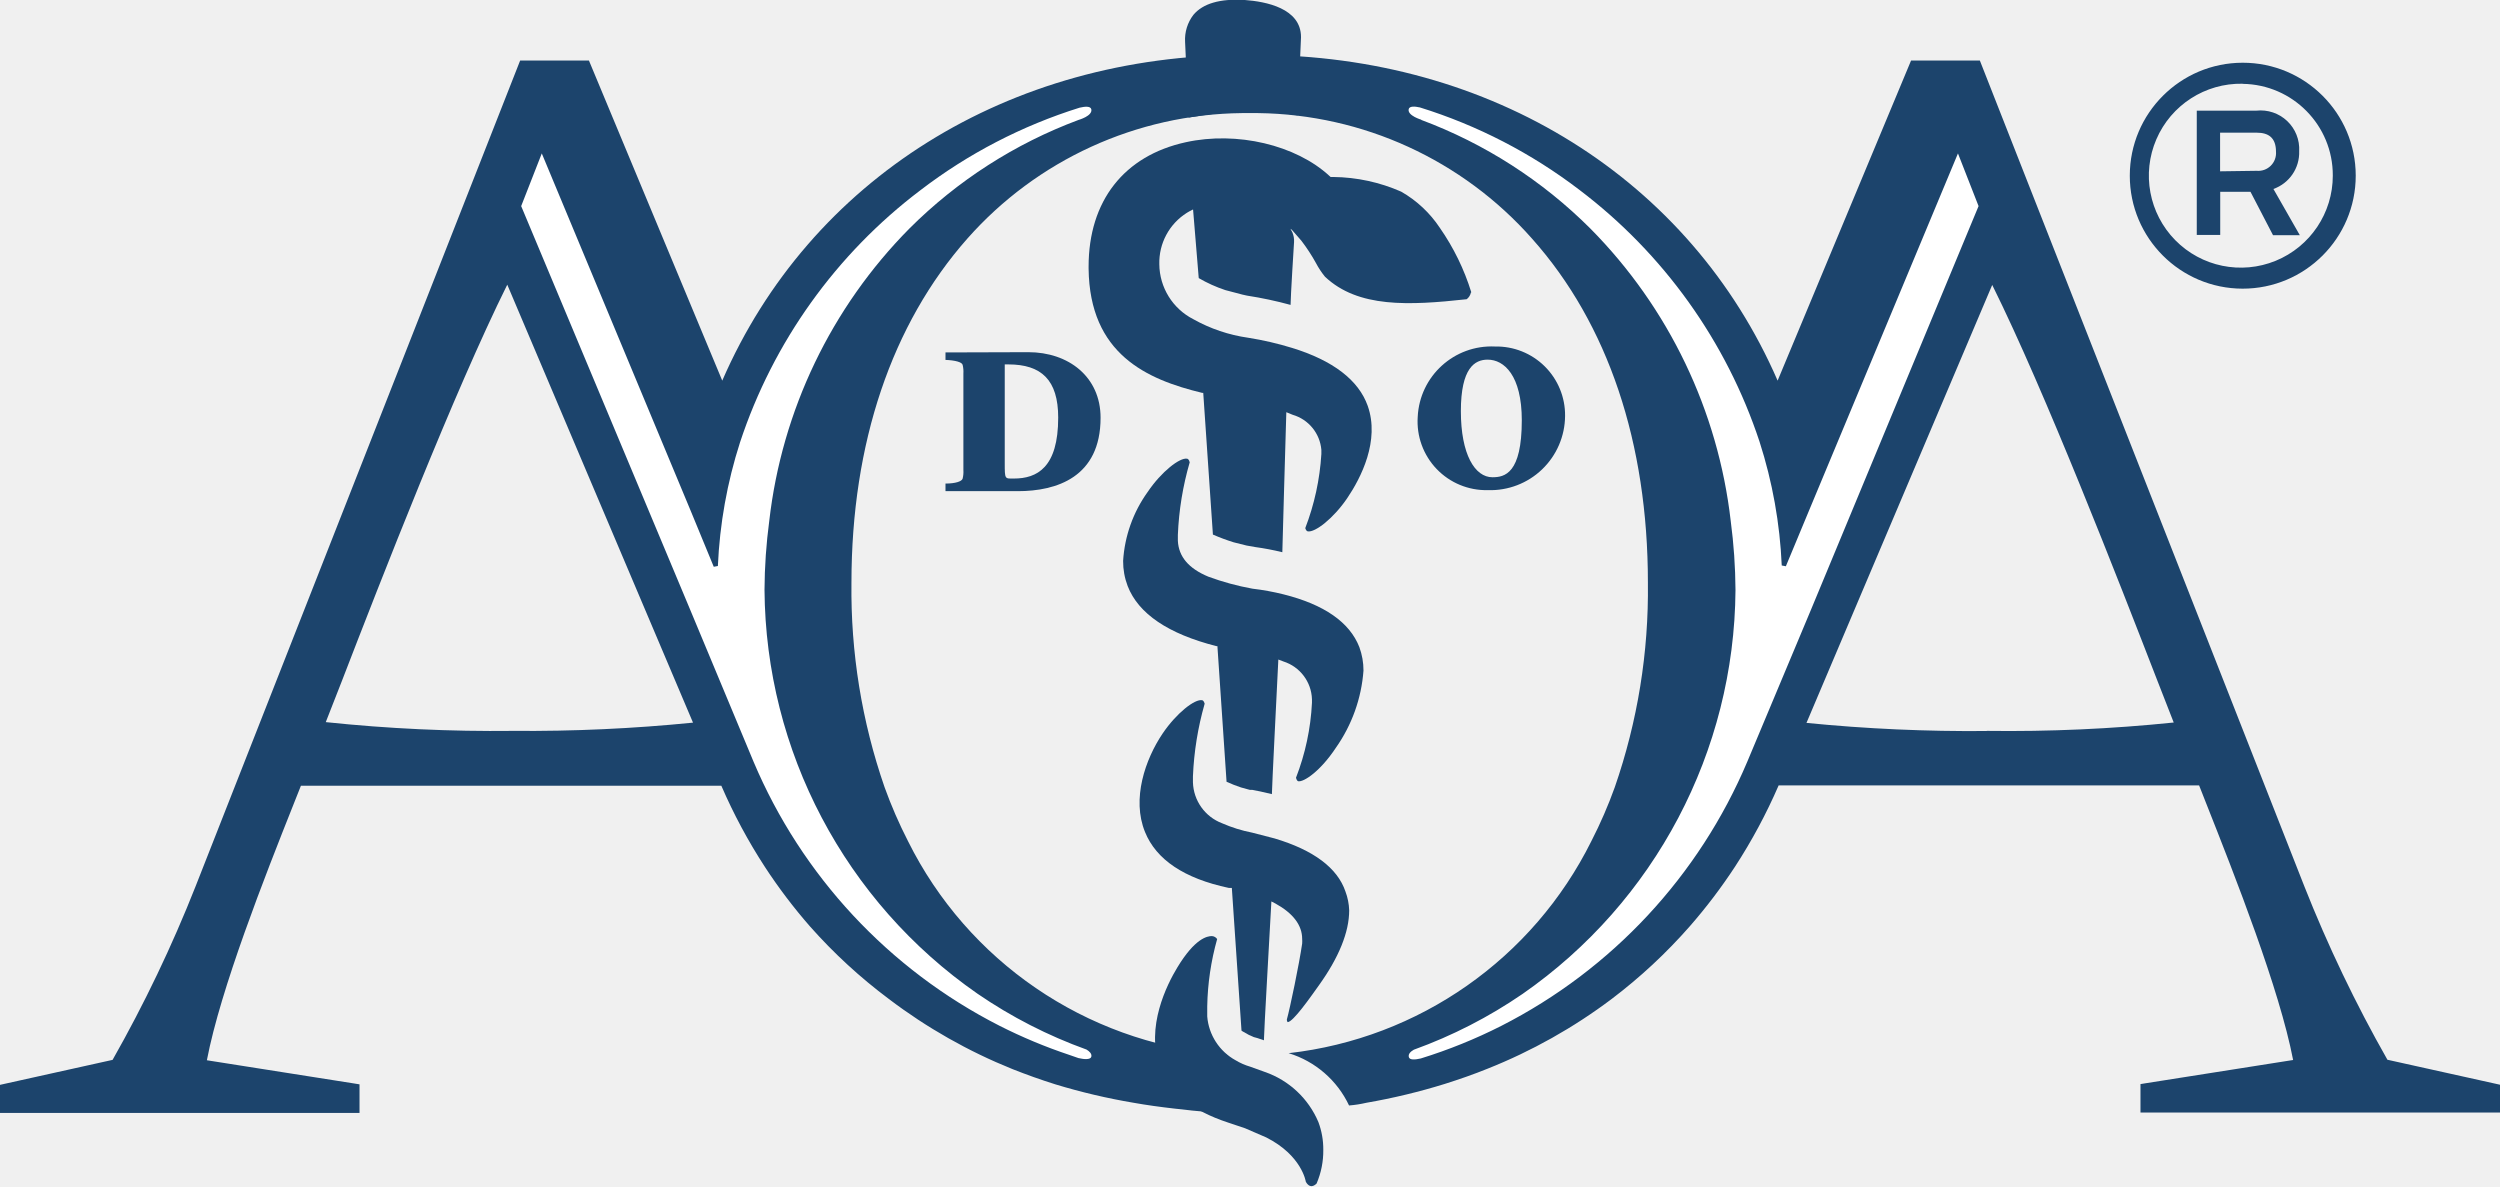
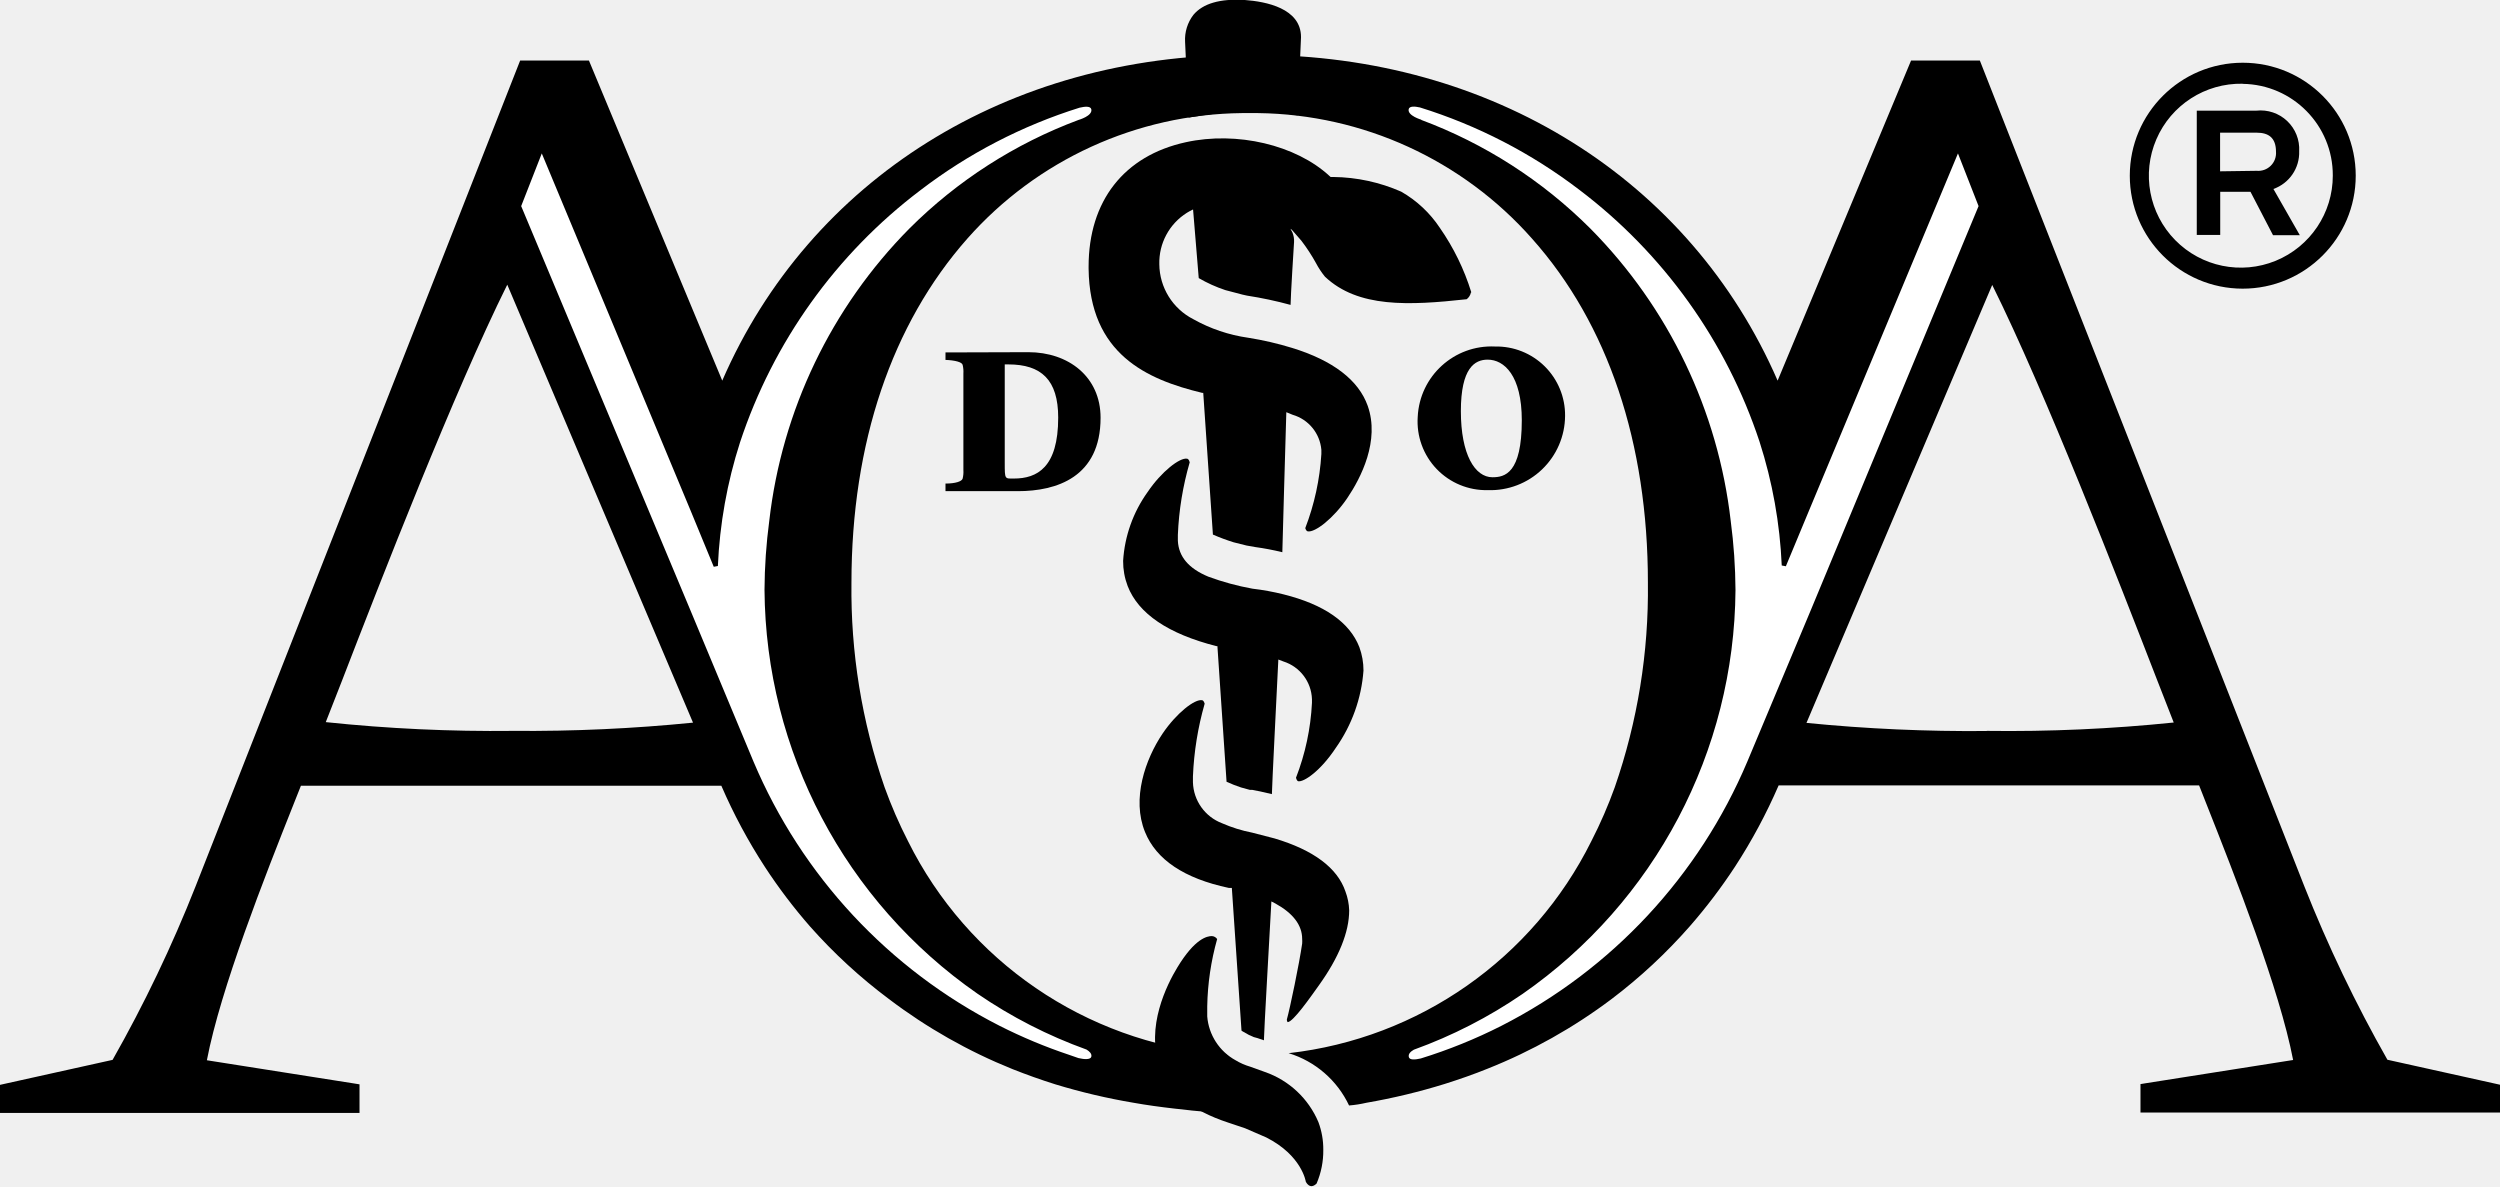
<svg xmlns="http://www.w3.org/2000/svg" id="b1162080-65e7-48ac-bc9b-a6458cfa9163" data-name="aoaLogo" viewBox="0 0 194.08 92.08">
  <path d="M109.29,80.78c3.18-1.43,6.54-2.8,9.78-5.35C125.95,70,130.91,61.11,132.77,54a37.09,37.09,0,0,0,.69-13.51A42.17,42.17,0,0,0,128.72,26a39.62,39.62,0,0,0-10-11.46c-5.24-3.78-10.66-5.23-11.45-5.9-1.39-1.19,4.73-2.86,15.87,5.09a40.19,40.19,0,0,1,11.89,14,44.7,44.7,0,0,1,4.06,12.12l12.94-30.3,2.37,6.79-17.12,42a52.73,52.73,0,0,1-6.79,11.33c-3.67,4.61-8.47,9-12.87,11C107.74,85.13,107,81.8,109.29,80.78Z" fill="#fff" />
  <path d="M49.83,40.73c-4.76-11.51-6.61-14.82-10.2-24.38l2.52-6.27L55,41s1.6-11.57,8.87-19.81a67.82,67.82,0,0,1,8.6-8.05c3.85-2.88,12.31-6.63,12.9-4.85.42,1.26-3.66,2.1-8.46,5.13a34.65,34.65,0,0,0-5.35,4.43,39.92,39.92,0,0,0-8.1,11.35c-1.57,3.38-2.35,7.59-3.06,11.48-1.27,6.93.72,14.07,1.88,17.61C65,66.52,74,75,74.85,75.59,80.62,80,86.79,80.8,85.19,82.68c-1.3,1.52-19.81-5.95-26.71-21.5C54.39,52,51.12,43.86,49.83,40.73Z" fill="#fff" />
-   <polygon points="102.94 85.78 102.94 85.78 102.94 85.78 102.94 85.78" fill="#1c446c" />
-   <path d="M104.73,85.82a9.18,9.18,0,0,0,1.35-.21,48.42,48.42,0,0,0,6.07-1.46c1.14-.36,2.26-.75,3.32-1.18a41.54,41.54,0,0,0,9.65-5.42,40.91,40.91,0,0,0,6.07-5.65,42.06,42.06,0,0,0,3.51-4.63,42.57,42.57,0,0,0,3.38-6.3h32.64l.52,1.32c2.3,5.81,5.72,14.49,6.78,20l-11.42,1.8-.43.07v2.21h27.91V84.21l-.4-.09-8.34-1.85a106.59,106.59,0,0,1-6.46-13.49L153.7,4.7h-5.34L138,29.55C131.21,13.93,115.81,4.26,97.47,4.26h-.86c-18.35,0-33.75,9.67-40.54,25.29L45.72,4.7H40.38L15.19,68.79A106.57,106.57,0,0,1,8.74,82.28L.4,84.13l-.4.09v2.18H27.91V84.18l-.43-.07-11.42-1.8c1.06-5.54,4.48-14.22,6.78-20L23.36,61H56a42.35,42.35,0,0,0,3.38,6.3,41.58,41.58,0,0,0,3.51,4.63A40.8,40.8,0,0,0,69,77.55,41.57,41.57,0,0,0,78.61,83c1.06.42,2.17.82,3.32,1.18A48.4,48.4,0,0,0,88,85.61c1,.18,2.1.33,3.24.46l.49.05a33.37,33.37,0,0,0,6.51.2l-3-4.45-.62-.05A30,30,0,0,1,70.49,65.3a35.8,35.8,0,0,1-1.82-4.19A46.74,46.74,0,0,1,66.1,45.24c0-10.84,3.13-20.08,9-26.72A28.86,28.86,0,0,1,96.4,8.78h1.27a28.86,28.86,0,0,1,21.26,9.74c5.92,6.64,9,15.88,9,26.72a46.64,46.64,0,0,1-2.57,15.87,35.16,35.16,0,0,1-1.82,4.19,30,30,0,0,1-23.5,16.46A7.66,7.66,0,0,1,104.73,85.82ZM39.84,56.74a125.45,125.45,0,0,1-14.55-.68l1.23-3.14c3.09-8,8.74-22.52,12.86-30.82l14.42,34A129.7,129.7,0,0,1,39.84,56.74ZM83.73,9.31h0A36.76,36.76,0,0,0,70.6,17.74,38.49,38.49,0,0,0,59.72,40.43a42.38,42.38,0,0,0-.37,5.36A38.51,38.51,0,0,0,75.88,77.14a37.33,37.33,0,0,0,8.47,4.34c.23.14.43.33.37.56s-.55.21-1,.1L83,81.89h0a40,40,0,0,1-5.41-2.26,40.85,40.85,0,0,1-19.1-20.52l-4.92-11.8L40.46,16l1.6-4.09L53.63,39.68,55.41,44l.32-.06a36.59,36.59,0,0,1,1.72-9.6,40.46,40.46,0,0,1,14-19.57A39.93,39.93,0,0,1,83.81,8.36c.42-.1.85-.13.91.12C84.84,9,83.73,9.31,83.73,9.31Zm51.92,49.81a40.88,40.88,0,0,1-19.1,20.52,39.86,39.86,0,0,1-6.25,2.53c-.43.1-.87.14-.93-.11s.15-.43.39-.57a37.37,37.37,0,0,0,8.44-4.33,38.51,38.51,0,0,0,16.53-31.35,42.82,42.82,0,0,0-.37-5.36,38.51,38.51,0,0,0-10.88-22.69A36.73,36.73,0,0,0,110.31,9.3h.05s-1.12-.32-1-.83c.06-.24.46-.22.87-.13a39.9,39.9,0,0,1,12.37,6.39,40.45,40.45,0,0,1,14,19.57,36.57,36.57,0,0,1,1.72,9.6l.32.06,1.78-4.28L152,11.91l1.6,4.09-13,31.31Zm18.59-2.37a129.66,129.66,0,0,1-14-.63l14.42-34c4.12,8.3,9.77,22.85,12.86,30.82l1.23,3.15A125.44,125.44,0,0,1,154.23,56.74Z" fill="#1c446c" />
-   <path d="M79.83,27.34c3.12,0,5.61,1.91,5.61,5.09,0,4.62-3.42,5.7-6.42,5.7H73.4v-.59c.75,0,1.26-.16,1.33-.38a2.14,2.14,0,0,0,.06-.67V29a2.21,2.21,0,0,0-.06-.68c-.06-.21-.58-.35-1.33-.38v-.58ZM78,35.9c0,1.34,0,1.25.71,1.25,1.8,0,3.44-.85,3.44-4.73,0-2.93-1.31-4.13-3.87-4.13H78Z" fill="#1c446c" />
-   <path d="M110.06,32.36a5.74,5.74,0,0,1,6-5.46,5.33,5.33,0,0,1,5.44,5.39,5.8,5.8,0,0,1-6,5.76A5.33,5.33,0,0,1,110.06,32.36Zm8.08.27c0-3.48-1.37-4.71-2.65-4.71-1,0-2.08.64-2.08,4s1.09,5.13,2.45,5.13C116.81,37.05,118.14,36.77,118.14,32.62Z" fill="#1c446c" />
-   <path d="M102.21,91.88a6.46,6.46,0,0,0,.52-2.62,6,6,0,0,0-.38-2.15h0a7,7,0,0,0-4.15-3.89l-1.14-.41a4.83,4.83,0,0,1-1.14-.5,4.27,4.27,0,0,1-2.2-3.4l0-.79a20.64,20.64,0,0,1,.77-5.22.53.53,0,0,0-.41-.23c-.35,0-1.31.16-2.69,2.45-.78,1.29-2.48,4.62-1.34,7.69.73,2,2.5,3.42,5.27,4.33l1.34.45,1.64.71c2.77,1.4,3.07,3.43,3.07,3.43S101.67,92.41,102.21,91.88Z" fill="#1c446c" style="isolation:isolate" />
-   <path d="M104.45,69.21h0c-.62-1.83-2.48-3.22-5.5-4.12l-1.74-.45a11.11,11.11,0,0,1-2.34-.73,3.51,3.51,0,0,1-2.26-3.18v-.46a24.18,24.18,0,0,1,.91-5.64c-.06-.22-.15-.26-.19-.27-.57-.12-2,1-3.07,2.58-1.35,2-2.42,5.08-1.37,7.65.87,2.15,3.05,3.61,6.5,4.34l.09,0,.15,0c.18,2.65.74,10.86.75,11.08l.09.06.48.27.38.17.29.08.5.17c0-.55.46-8.52.58-10.78l.31.16c1.38.76,2.08,1.69,2.08,2.75a2.46,2.46,0,0,1,0,.36c-.23,1.59-.94,5-1.19,5.9,0,.11.05.19.06.2.42,0,1.76-1.92,2.41-2.83,1.58-2.2,2.37-4.17,2.37-5.85A4.57,4.57,0,0,0,104.45,69.21Z" fill="#1c446c" style="isolation:isolate" />
-   <path d="M105.53,50.24c-.75-1.93-2.73-3.31-5.89-4.1a19,19,0,0,0-2.41-.44,20.5,20.5,0,0,1-3.42-.93c-1.54-.64-2.31-1.56-2.37-2.79v-.46a23.61,23.61,0,0,1,.92-5.63c-.06-.24-.16-.27-.2-.28-.56-.11-2,1-3.07,2.59a10.25,10.25,0,0,0-1.9,5.34,5.41,5.41,0,0,0,.35,1.95c.83,2.15,3.15,3.72,6.89,4.67l.08,0c.17,2.48.7,10.27.71,10.53a11,11,0,0,0,1.12.44l.69.19.19,0,.61.12.91.21c0-.5.39-8.16.5-10.45l.39.15a3.18,3.18,0,0,1,2.22,2.93c0,.09,0,.19,0,.29a18.61,18.61,0,0,1-1.24,5.81c.06.22.14.26.17.27.44.08,1.73-.79,2.92-2.59a11.92,11.92,0,0,0,2.15-6A5.26,5.26,0,0,0,105.53,50.24Z" fill="#1c446c" style="isolation:isolate" />
-   <path d="M114.22,22.69a18.14,18.14,0,0,0-2.44-5,8.91,8.91,0,0,0-3-2.81,13.43,13.43,0,0,0-5.26-1.14h-.22l-.08-.07c-2.61-2.42-7.2-3.5-11.16-2.63-4.81,1.05-7.55,4.57-7.55,9.66v.16c.08,6.63,4.51,8.6,8.82,9.64l.08,0c.17,2.56.73,10.74.75,11a15.61,15.61,0,0,0,1.61.6l1,.25.68.12a20.43,20.43,0,0,1,2.1.4c0-.54.25-8.52.31-10.87l.49.2a3.11,3.11,0,0,1,2.23,2.72c0,.11,0,.22,0,.33A19.27,19.27,0,0,1,101.33,41c.06.19.14.24.19.25.56.11,2-1,3.07-2.58s2.54-4.46,1.59-7.16c-.71-2-2.69-3.52-5.87-4.5a24.7,24.7,0,0,0-3.41-.79,12.22,12.22,0,0,1-4.26-1.44A4.84,4.84,0,0,1,90,20.52a4.58,4.58,0,0,1,2.14-4,4.93,4.93,0,0,1,.48-.26c.12,1.4.42,5.1.44,5.33a11,11,0,0,0,2.06.93l1.33.35.36.08a30.27,30.27,0,0,1,3.38.72c0-.56.26-4.77.27-4.88a1.68,1.68,0,0,0-.13-.75l-.15-.28.11.08.74.85a13.88,13.88,0,0,1,1.13,1.73,6.35,6.35,0,0,0,.7,1.06c2.57,2.43,6.51,2.24,11,1.75a.88.88,0,0,0,.33-.52A.23.23,0,0,0,114.22,22.69Z" fill="#1c446c" style="isolation:isolate" />
-   <path d="M96.27,8.66a20.05,20.05,0,0,1,4.47.3L101,2.88C101,.64,98.27.12,96.64,0c-1.92-.12-3.26.27-4,1.16A3.16,3.16,0,0,0,92,3.24s.24,5.3.27,5.89A34.13,34.13,0,0,1,96.27,8.66Z" fill="#1c446c" style="isolation:isolate" />
-   <path d="M174.1,22.41a8.77,8.77,0,1,1,8.78-8.78A8.78,8.78,0,0,1,174.1,22.41Zm0-15.91a7.14,7.14,0,1,0,7,7.13A7.09,7.09,0,0,0,174.1,6.51Zm4.44,11.76h-2.08l-1.75-3.37h-2.35v3.35h-1.82V8.59h4.63a3,3,0,0,1,3.32,3.15,3,3,0,0,1-2,2.93Zm-3.35-5a1.38,1.38,0,0,0,1.5-1.48c0-1.09-.58-1.48-1.5-1.48h-2.84v3Z" fill="#1c446c" />
+   <polygon points="102.94 85.78 102.94 85.78 102.94 85.78 102.94 85.78" />
+   <path d="M104.73,85.82a9.18,9.18,0,0,0,1.35-.21,48.42,48.42,0,0,0,6.07-1.46c1.14-.36,2.26-.75,3.32-1.18a41.54,41.54,0,0,0,9.65-5.42,40.91,40.91,0,0,0,6.07-5.65,42.06,42.06,0,0,0,3.51-4.63,42.57,42.57,0,0,0,3.38-6.3h32.64l.52,1.32c2.3,5.81,5.72,14.49,6.78,20l-11.42,1.8-.43.07v2.21h27.91V84.21l-.4-.09-8.34-1.85a106.59,106.59,0,0,1-6.46-13.49L153.7,4.7h-5.34L138,29.55C131.21,13.93,115.81,4.26,97.47,4.26h-.86c-18.35,0-33.75,9.67-40.54,25.29L45.72,4.7H40.38L15.19,68.79A106.57,106.57,0,0,1,8.74,82.28L.4,84.13l-.4.09v2.18H27.91V84.18l-.43-.07-11.42-1.8c1.06-5.54,4.48-14.22,6.78-20L23.36,61H56a42.35,42.35,0,0,0,3.38,6.3,41.58,41.58,0,0,0,3.51,4.63A40.8,40.8,0,0,0,69,77.55,41.57,41.57,0,0,0,78.61,83c1.06.42,2.17.82,3.32,1.18A48.4,48.4,0,0,0,88,85.61c1,.18,2.1.33,3.24.46l.49.05a33.37,33.37,0,0,0,6.51.2l-3-4.45-.62-.05A30,30,0,0,1,70.49,65.3a35.8,35.8,0,0,1-1.82-4.19A46.74,46.74,0,0,1,66.1,45.24c0-10.84,3.13-20.08,9-26.72A28.86,28.86,0,0,1,96.4,8.78h1.27a28.86,28.86,0,0,1,21.26,9.74c5.92,6.64,9,15.88,9,26.72a46.64,46.64,0,0,1-2.57,15.87,35.16,35.16,0,0,1-1.82,4.19,30,30,0,0,1-23.5,16.46A7.66,7.66,0,0,1,104.73,85.82ZM39.84,56.74a125.45,125.45,0,0,1-14.55-.68l1.23-3.14c3.09-8,8.74-22.52,12.86-30.82l14.42,34A129.7,129.7,0,0,1,39.84,56.74ZM83.73,9.31h0A36.76,36.76,0,0,0,70.6,17.74,38.49,38.49,0,0,0,59.72,40.43a42.38,42.38,0,0,0-.37,5.36A38.51,38.51,0,0,0,75.88,77.14a37.33,37.33,0,0,0,8.47,4.34c.23.14.43.33.37.56s-.55.21-1,.1L83,81.89h0a40,40,0,0,1-5.41-2.26,40.85,40.85,0,0,1-19.1-20.52l-4.92-11.8L40.46,16l1.6-4.09L53.63,39.68,55.41,44l.32-.06a36.59,36.59,0,0,1,1.72-9.6,40.46,40.46,0,0,1,14-19.57A39.93,39.93,0,0,1,83.81,8.36c.42-.1.85-.13.91.12C84.84,9,83.73,9.31,83.73,9.31Zm51.92,49.81a40.88,40.88,0,0,1-19.1,20.52,39.86,39.86,0,0,1-6.25,2.53c-.43.1-.87.14-.93-.11s.15-.43.39-.57a37.37,37.37,0,0,0,8.44-4.33,38.51,38.51,0,0,0,16.53-31.35,42.82,42.82,0,0,0-.37-5.36,38.51,38.51,0,0,0-10.88-22.69A36.73,36.73,0,0,0,110.31,9.3h.05s-1.12-.32-1-.83c.06-.24.46-.22.87-.13a39.9,39.9,0,0,1,12.37,6.39,40.45,40.45,0,0,1,14,19.57,36.57,36.57,0,0,1,1.72,9.6l.32.06,1.78-4.28L152,11.91l1.6,4.09-13,31.31Zm18.59-2.37a129.66,129.66,0,0,1-14-.63l14.42-34c4.12,8.3,9.77,22.85,12.86,30.82l1.23,3.15A125.44,125.44,0,0,1,154.23,56.74Z" />
+   <path d="M79.83,27.34c3.12,0,5.61,1.91,5.61,5.09,0,4.62-3.42,5.7-6.42,5.7H73.4v-.59c.75,0,1.26-.16,1.33-.38a2.14,2.14,0,0,0,.06-.67V29a2.21,2.21,0,0,0-.06-.68c-.06-.21-.58-.35-1.33-.38v-.58ZM78,35.9c0,1.34,0,1.25.71,1.25,1.8,0,3.44-.85,3.44-4.73,0-2.93-1.31-4.13-3.87-4.13H78Z" />
+   <path d="M110.06,32.36a5.74,5.74,0,0,1,6-5.46,5.33,5.33,0,0,1,5.44,5.39,5.8,5.8,0,0,1-6,5.76A5.33,5.33,0,0,1,110.06,32.36Zm8.08.27c0-3.48-1.37-4.71-2.65-4.71-1,0-2.08.64-2.08,4s1.09,5.13,2.45,5.13C116.81,37.05,118.14,36.77,118.14,32.62Z" />
+   <path d="M102.21,91.88a6.46,6.46,0,0,0,.52-2.62,6,6,0,0,0-.38-2.15h0a7,7,0,0,0-4.15-3.89l-1.14-.41a4.83,4.83,0,0,1-1.14-.5,4.27,4.27,0,0,1-2.2-3.4l0-.79a20.64,20.64,0,0,1,.77-5.22.53.53,0,0,0-.41-.23c-.35,0-1.31.16-2.69,2.45-.78,1.29-2.48,4.62-1.34,7.69.73,2,2.5,3.42,5.27,4.33l1.34.45,1.64.71c2.77,1.4,3.07,3.43,3.07,3.43S101.67,92.41,102.21,91.88Z" />
+   <path d="M104.45,69.21h0c-.62-1.83-2.48-3.22-5.5-4.12l-1.74-.45a11.11,11.11,0,0,1-2.34-.73,3.51,3.51,0,0,1-2.26-3.18v-.46a24.18,24.18,0,0,1,.91-5.64c-.06-.22-.15-.26-.19-.27-.57-.12-2,1-3.07,2.58-1.35,2-2.42,5.08-1.37,7.65.87,2.15,3.05,3.61,6.5,4.34l.09,0,.15,0c.18,2.65.74,10.86.75,11.08l.09.06.48.27.38.17.29.08.5.17c0-.55.46-8.52.58-10.78l.31.16c1.38.76,2.08,1.69,2.08,2.75a2.46,2.46,0,0,1,0,.36c-.23,1.59-.94,5-1.19,5.9,0,.11.05.19.06.2.42,0,1.76-1.92,2.41-2.83,1.58-2.2,2.37-4.17,2.37-5.85A4.57,4.57,0,0,0,104.45,69.21Z" />
+   <path d="M105.53,50.24c-.75-1.93-2.73-3.31-5.89-4.1a19,19,0,0,0-2.41-.44,20.5,20.5,0,0,1-3.42-.93c-1.54-.64-2.31-1.56-2.37-2.79v-.46a23.61,23.61,0,0,1,.92-5.63c-.06-.24-.16-.27-.2-.28-.56-.11-2,1-3.07,2.59a10.25,10.25,0,0,0-1.9,5.34,5.41,5.41,0,0,0,.35,1.95c.83,2.15,3.15,3.72,6.89,4.67l.08,0c.17,2.48.7,10.27.71,10.53a11,11,0,0,0,1.12.44l.69.19.19,0,.61.12.91.21c0-.5.39-8.16.5-10.45l.39.15a3.18,3.18,0,0,1,2.22,2.93c0,.09,0,.19,0,.29a18.61,18.61,0,0,1-1.24,5.81c.06.22.14.26.17.27.44.08,1.73-.79,2.92-2.59a11.92,11.92,0,0,0,2.15-6A5.26,5.26,0,0,0,105.53,50.24Z" />
+   <path d="M114.22,22.69a18.14,18.14,0,0,0-2.44-5,8.91,8.91,0,0,0-3-2.81,13.43,13.43,0,0,0-5.26-1.14h-.22l-.08-.07c-2.61-2.42-7.2-3.5-11.16-2.63-4.81,1.05-7.55,4.57-7.55,9.66v.16c.08,6.63,4.51,8.6,8.82,9.64l.08,0c.17,2.56.73,10.74.75,11a15.61,15.61,0,0,0,1.61.6l1,.25.68.12a20.43,20.43,0,0,1,2.1.4c0-.54.25-8.52.31-10.87l.49.2a3.11,3.11,0,0,1,2.23,2.72c0,.11,0,.22,0,.33A19.27,19.27,0,0,1,101.33,41c.06.19.14.24.19.25.56.11,2-1,3.07-2.58s2.54-4.46,1.59-7.16c-.71-2-2.69-3.52-5.87-4.5a24.7,24.7,0,0,0-3.41-.79,12.22,12.22,0,0,1-4.26-1.44A4.84,4.84,0,0,1,90,20.52a4.58,4.58,0,0,1,2.14-4,4.93,4.93,0,0,1,.48-.26c.12,1.4.42,5.1.44,5.33a11,11,0,0,0,2.06.93l1.33.35.36.08a30.27,30.27,0,0,1,3.38.72c0-.56.26-4.77.27-4.88a1.68,1.68,0,0,0-.13-.75l-.15-.28.11.08.74.85a13.88,13.88,0,0,1,1.13,1.73,6.35,6.35,0,0,0,.7,1.06c2.57,2.43,6.51,2.24,11,1.75a.88.88,0,0,0,.33-.52A.23.23,0,0,0,114.22,22.69Z" />
+   <path d="M96.27,8.66a20.05,20.05,0,0,1,4.47.3L101,2.88C101,.64,98.27.12,96.64,0c-1.92-.12-3.26.27-4,1.16A3.16,3.16,0,0,0,92,3.24s.24,5.3.27,5.89A34.13,34.13,0,0,1,96.27,8.66Z" />
+   <path d="M174.1,22.41a8.77,8.77,0,1,1,8.78-8.78A8.78,8.78,0,0,1,174.1,22.41Zm0-15.91a7.14,7.14,0,1,0,7,7.13A7.09,7.09,0,0,0,174.1,6.51Zm4.44,11.76h-2.08l-1.75-3.37h-2.35v3.35h-1.82V8.59h4.63a3,3,0,0,1,3.32,3.15,3,3,0,0,1-2,2.93Zm-3.35-5a1.38,1.38,0,0,0,1.5-1.48c0-1.09-.58-1.48-1.5-1.48h-2.84v3Z" />
</svg>
